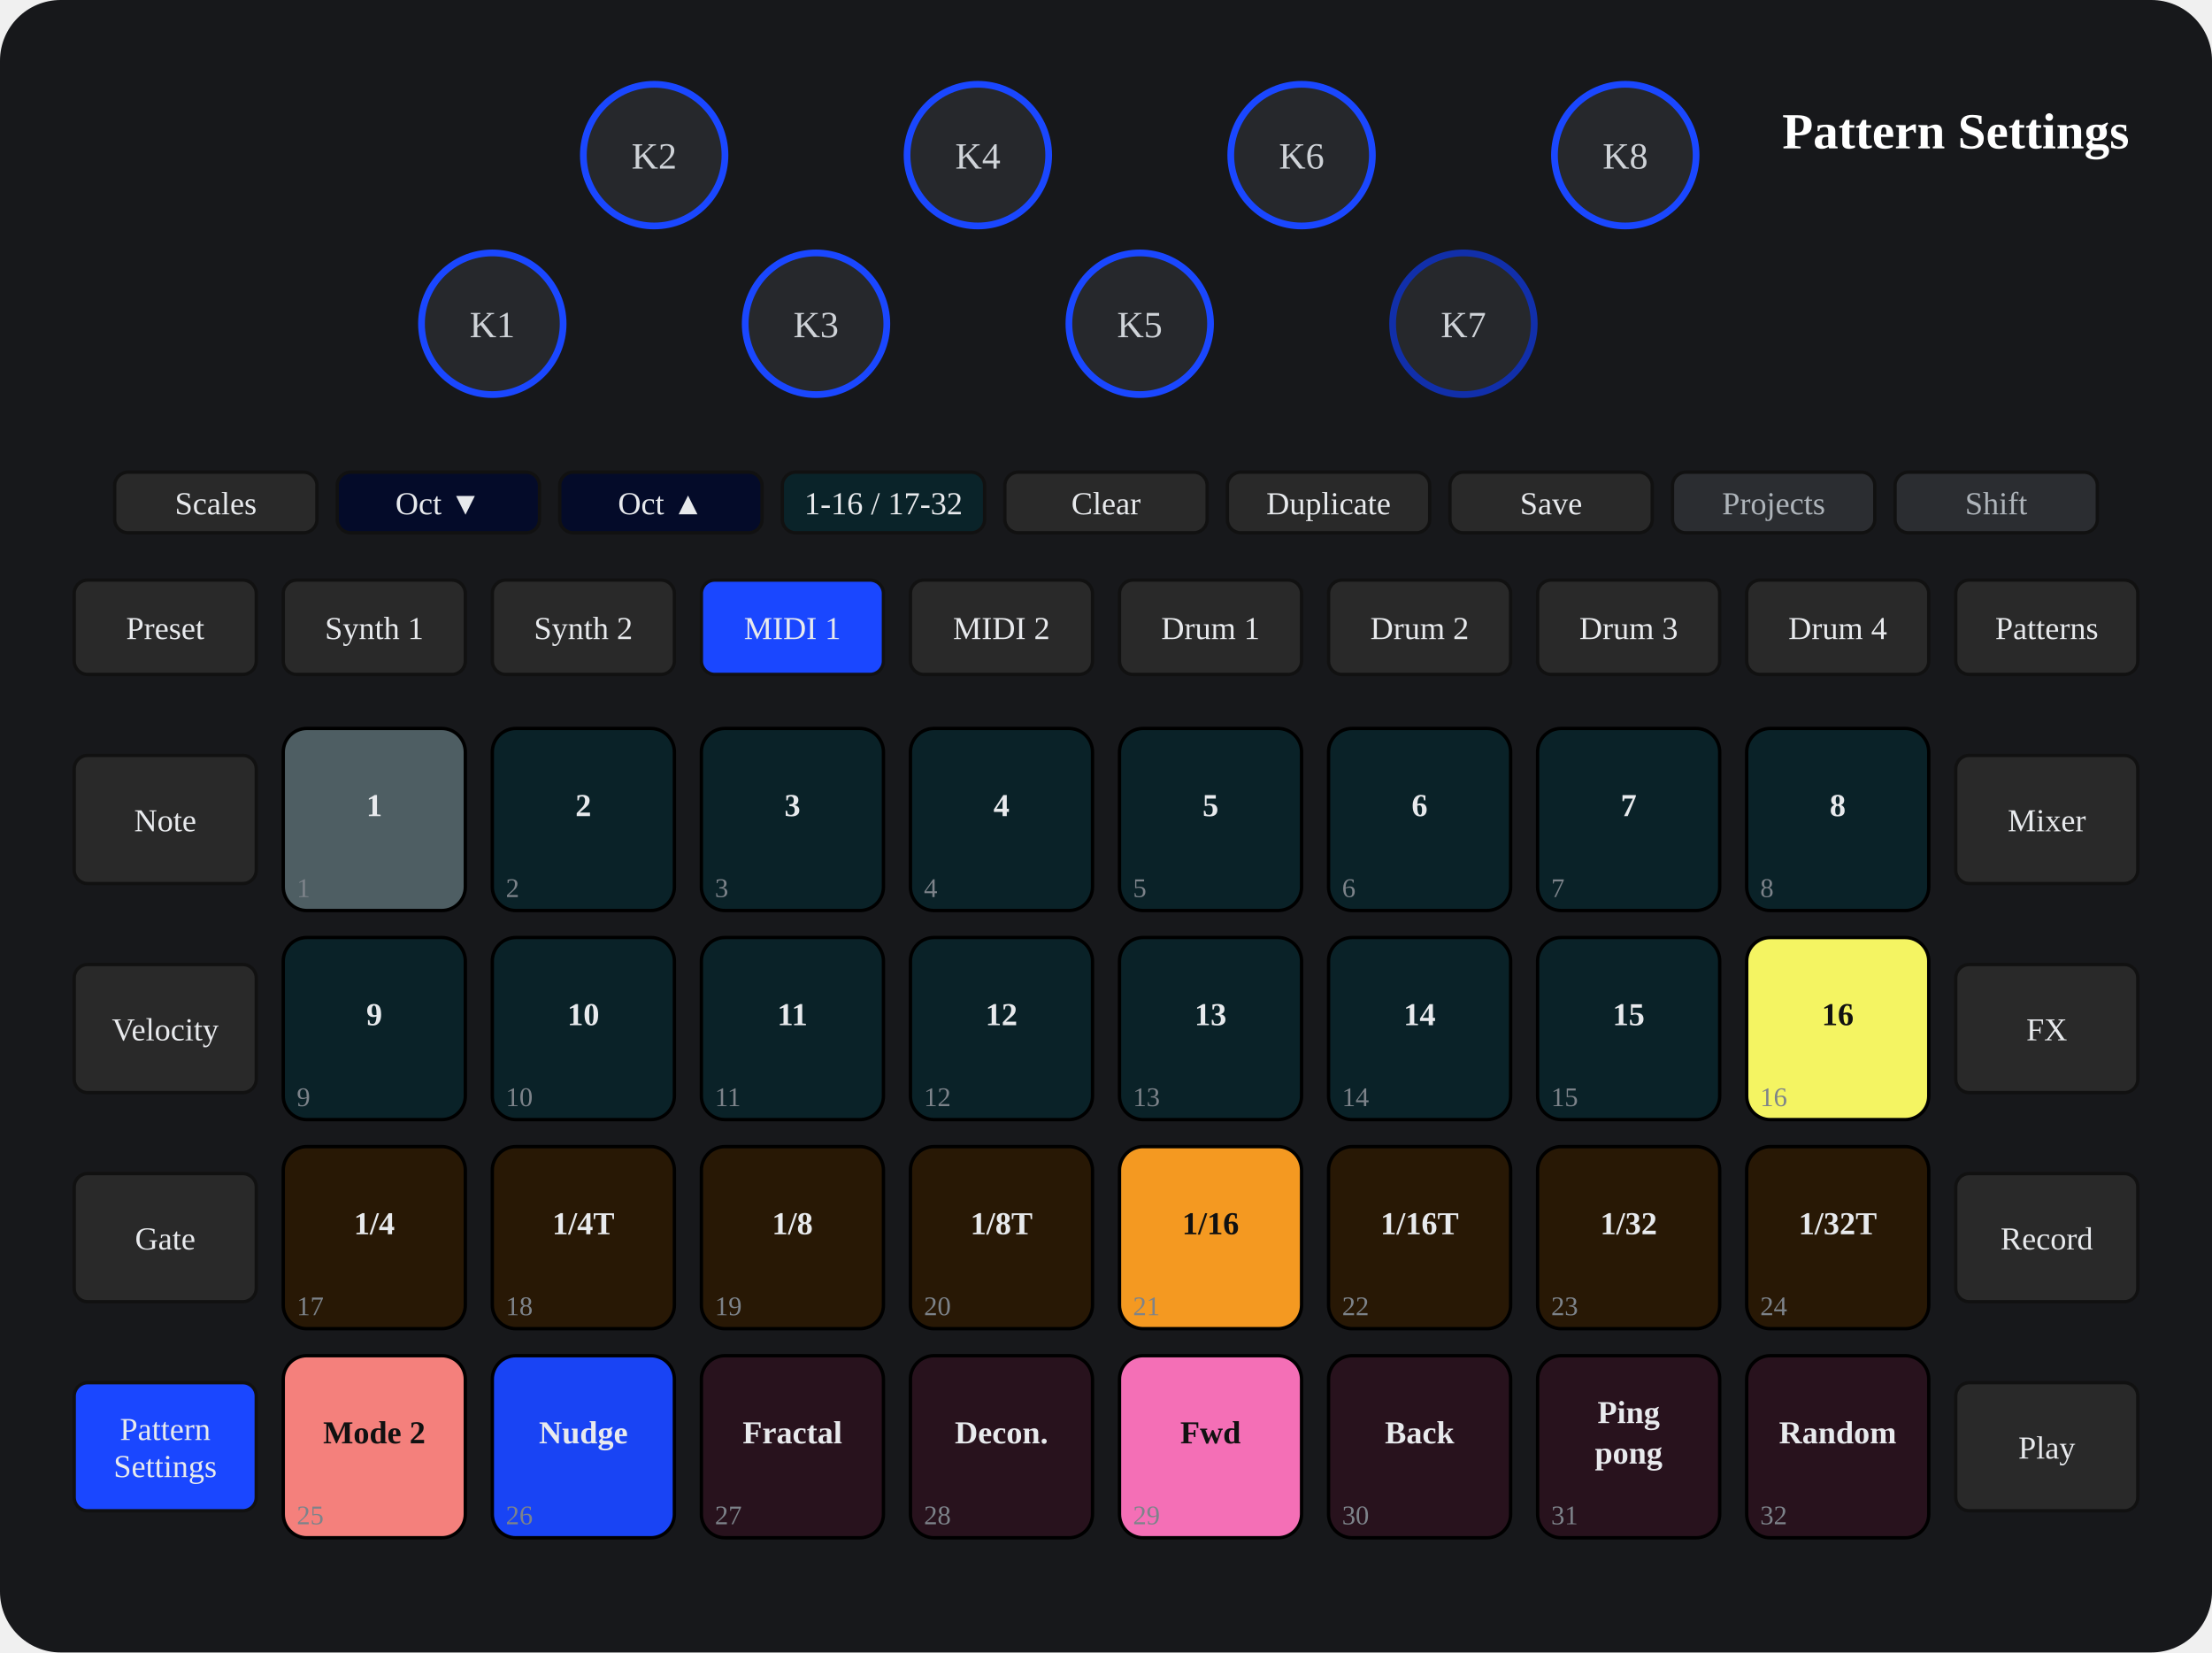
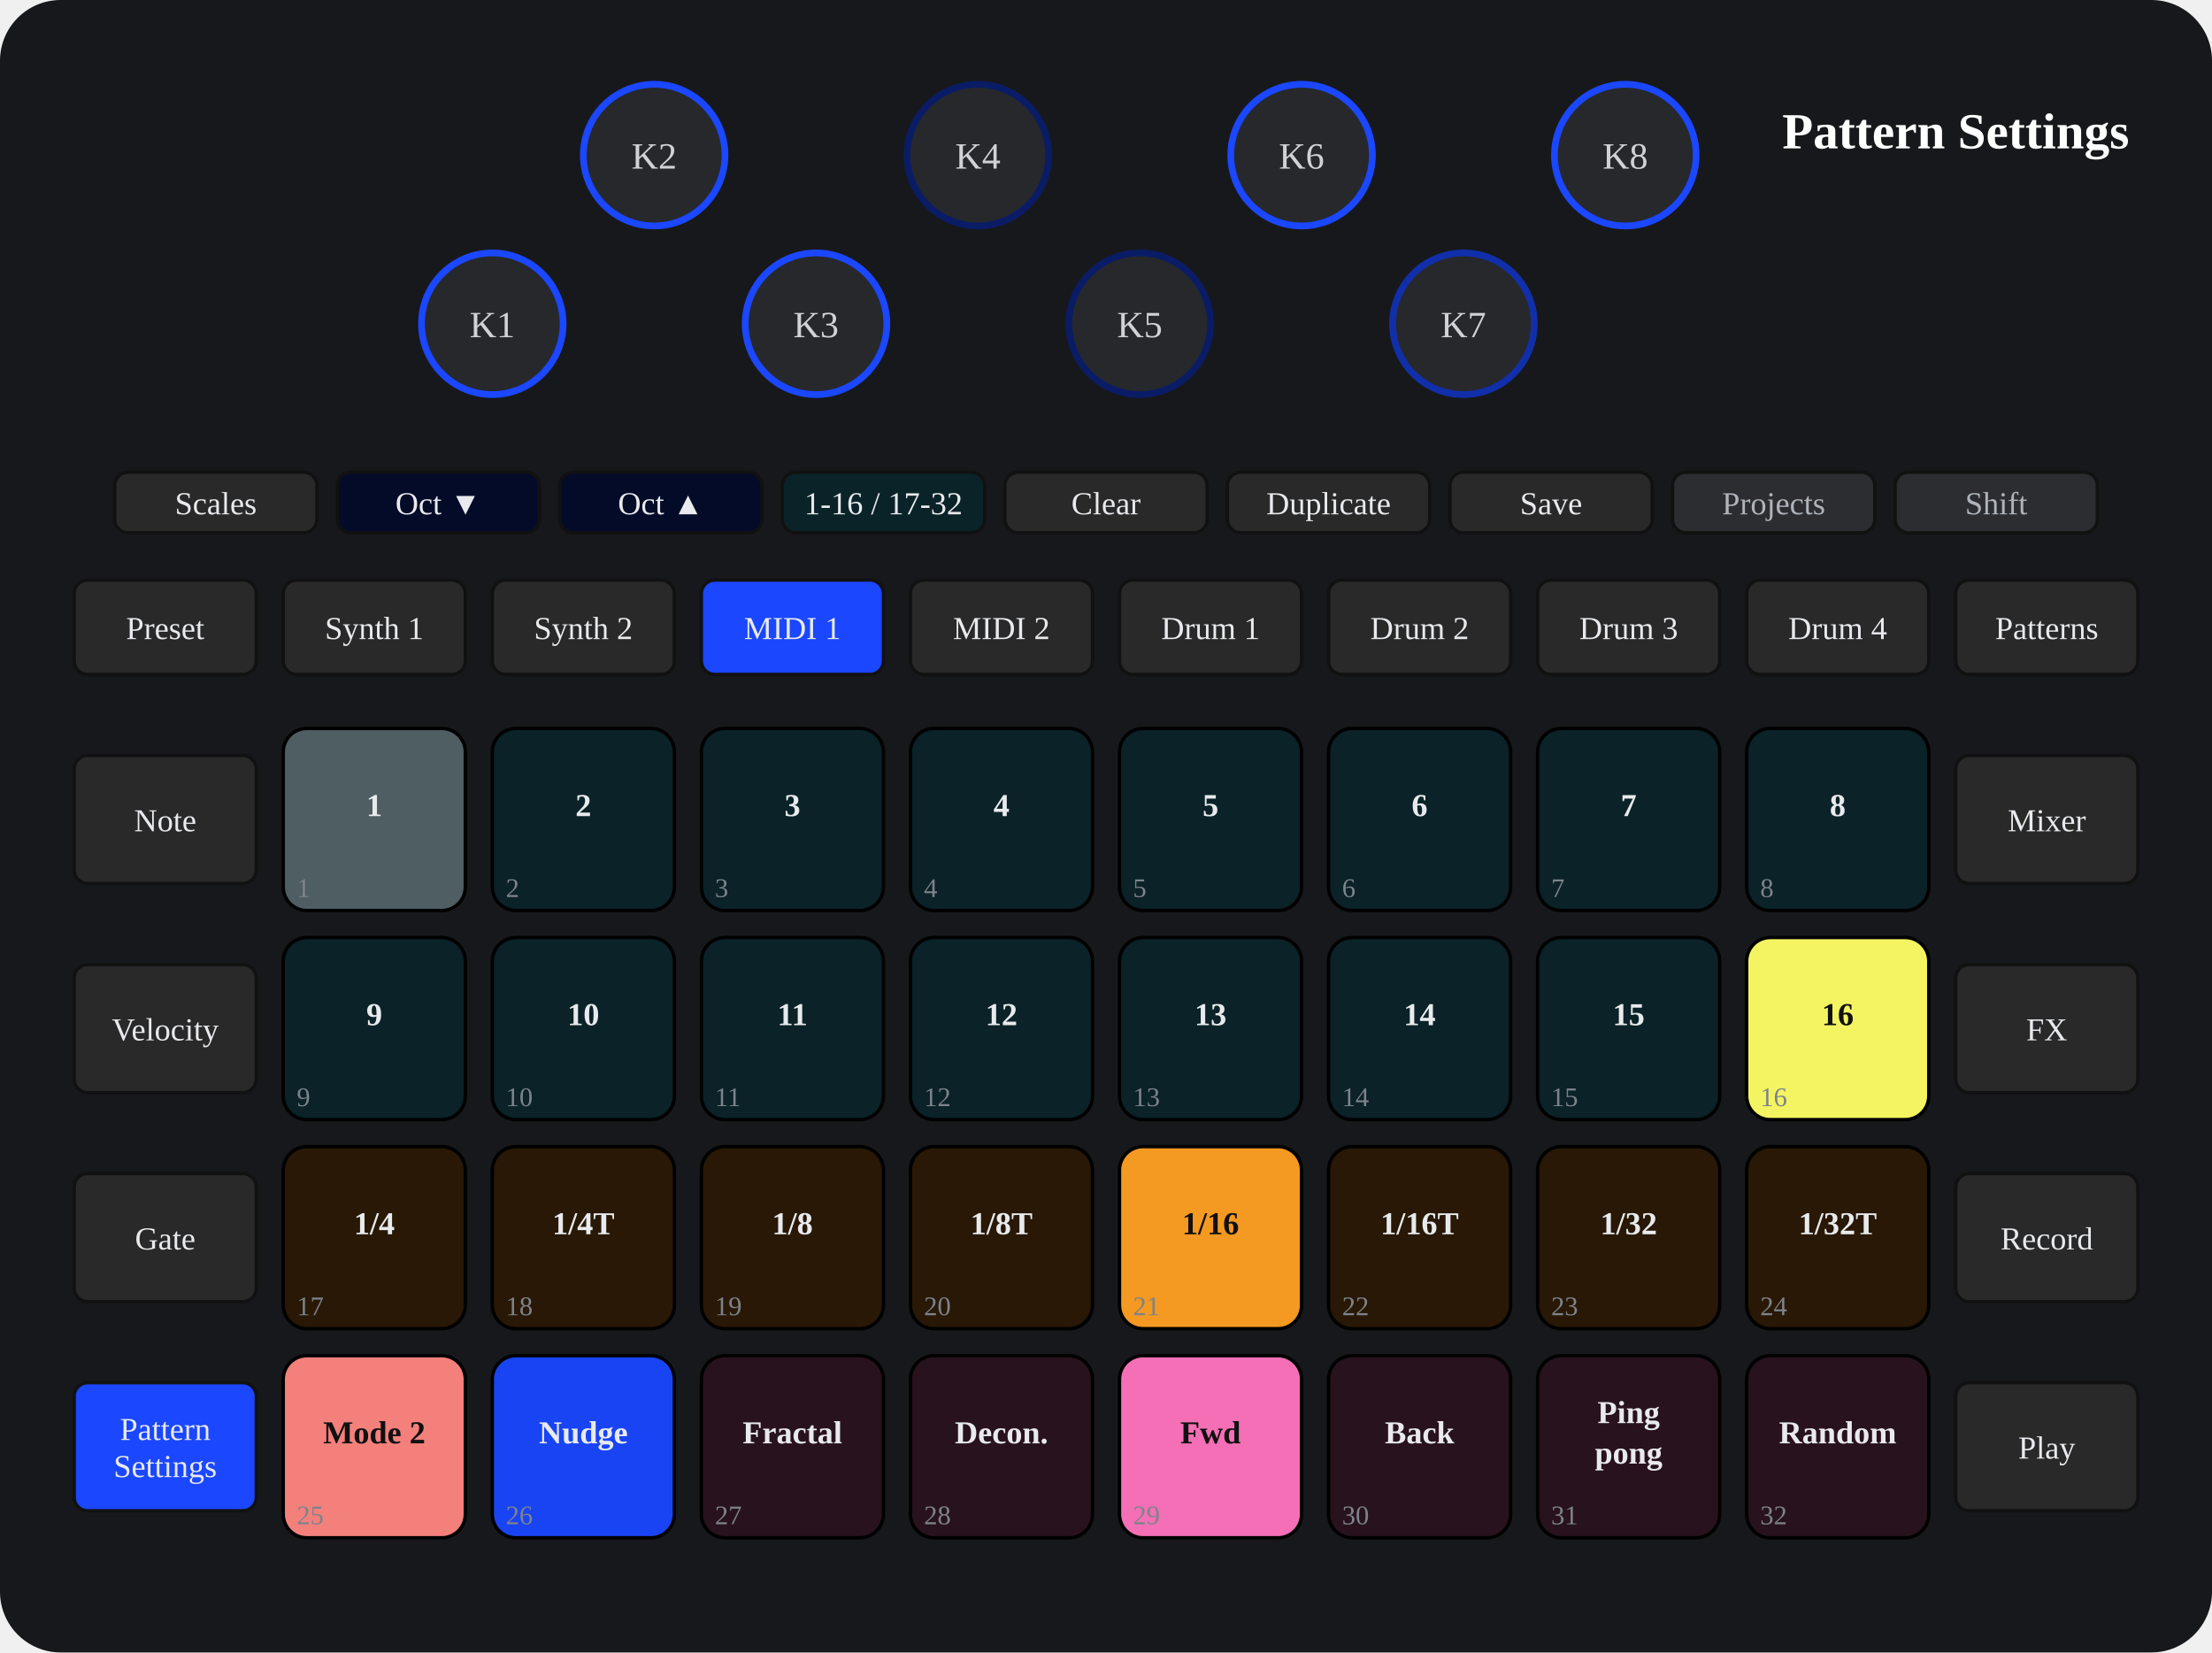
<svg xmlns="http://www.w3.org/2000/svg" viewBox="0 0 656 490" role="img" aria-label="Pattern Settings: pads 1-16 first and last step, 17-24 sync rate, 25 mode 2, 26 Nudge, 27 / 28 orders, 29-32 direction.">
  <rect x="0" y="0" width="656" height="490" rx="18" fill="#17181b" />
  <circle cx="146" cy="96" r="21" fill="#26282c" stroke="#1a47ff" stroke-width="2" />
  <text x="146" y="100" font-size="11" fill="#cfd3d8" text-anchor="middle">K1</text>
  <circle cx="194" cy="46" r="21" fill="#26282c" stroke="#1a47ff" stroke-width="2" />
  <text x="194" y="50" font-size="11" fill="#cfd3d8" text-anchor="middle">K2</text>
  <circle cx="242" cy="96" r="21" fill="#26282c" stroke="#1a47ff" stroke-width="2" />
  <text x="242" y="100" font-size="11" fill="#cfd3d8" text-anchor="middle">K3</text>
-   <circle cx="290" cy="46" r="21" fill="#26282c" stroke="#1a47ff" stroke-width="2" />
+   <circle cx="290" cy="46" r="21" fill="#26282c" stroke="#0a1c66" stroke-width="2" />
  <text x="290" y="50" font-size="11" fill="#cfd3d8" text-anchor="middle">K4</text>
-   <circle cx="338" cy="96" r="21" fill="#26282c" stroke="#1a47ff" stroke-width="2" />
+   <circle cx="338" cy="96" r="21" fill="#26282c" stroke="#0a1c66" stroke-width="2" />
  <text x="338" y="100" font-size="11" fill="#cfd3d8" text-anchor="middle">K5</text>
  <circle cx="386" cy="46" r="21" fill="#26282c" stroke="#1a47ff" stroke-width="2" />
  <text x="386" y="50" font-size="11" fill="#cfd3d8" text-anchor="middle">K6</text>
  <circle cx="434" cy="96" r="21" fill="#26282c" stroke="#112faa" stroke-width="2" />
  <text x="434" y="100" font-size="11" fill="#cfd3d8" text-anchor="middle">K7</text>
  <circle cx="482" cy="46" r="21" fill="#26282c" stroke="#1a47ff" stroke-width="2" />
  <text x="482" y="50" font-size="11" fill="#cfd3d8" text-anchor="middle">K8</text>
  <text x="580" y="44" font-size="15" font-weight="bold" fill="#ffffff" text-anchor="middle">Pattern Settings</text>
  <rect x="34" y="140" width="60" height="18" rx="4" fill="#292929" stroke="#111" />
  <text x="64.0" y="152.5" font-size="9.5" fill="#e8eaed" text-anchor="middle">Scales</text>
  <rect x="100" y="140" width="60" height="18" rx="4" fill="#040b29" stroke="#111" />
  <text x="130.0" y="152.5" font-size="9.5" fill="#e8eaed" text-anchor="middle">Oct ▼</text>
  <rect x="166" y="140" width="60" height="18" rx="4" fill="#040b29" stroke="#111" />
  <text x="196.0" y="152.5" font-size="9.5" fill="#e8eaed" text-anchor="middle">Oct ▲</text>
  <rect x="232" y="140" width="60" height="18" rx="4" fill="#0a2329" stroke="#111" />
  <text x="262.0" y="152.5" font-size="9.5" fill="#e8eaed" text-anchor="middle">1-16 / 17-32</text>
  <rect x="298" y="140" width="60" height="18" rx="4" fill="#292929" stroke="#111" />
  <text x="328.0" y="152.5" font-size="9.5" fill="#e8eaed" text-anchor="middle">Clear</text>
  <rect x="364" y="140" width="60" height="18" rx="4" fill="#292929" stroke="#111" />
  <text x="394.0" y="152.5" font-size="9.5" fill="#e8eaed" text-anchor="middle">Duplicate</text>
  <rect x="430" y="140" width="60" height="18" rx="4" fill="#292929" stroke="#111" />
  <text x="460.0" y="152.5" font-size="9.5" fill="#e8eaed" text-anchor="middle">Save</text>
  <rect x="496" y="140" width="60" height="18" rx="4" fill="#2b2d31" stroke="#111" />
  <text x="526.0" y="152.5" font-size="9.5" fill="#aeb4ba" text-anchor="middle">Projects</text>
  <rect x="562" y="140" width="60" height="18" rx="4" fill="#2b2d31" stroke="#111" />
  <text x="592.0" y="152.5" font-size="9.5" fill="#aeb4ba" text-anchor="middle">Shift</text>
  <rect x="22" y="172" width="54" height="28" rx="4" fill="#292929" stroke="#111" />
  <text x="49.0" y="189.5" font-size="9.5" fill="#e8eaed" text-anchor="middle">Preset</text>
  <rect x="84" y="172" width="54" height="28" rx="4" fill="#292929" stroke="#111" />
  <text x="111.0" y="189.5" font-size="9.5" fill="#e8eaed" text-anchor="middle">Synth 1</text>
  <rect x="146" y="172" width="54" height="28" rx="4" fill="#292929" stroke="#111" />
  <text x="173.0" y="189.5" font-size="9.5" fill="#e8eaed" text-anchor="middle">Synth 2</text>
  <rect x="208" y="172" width="54" height="28" rx="4" fill="#1a47ff" stroke="#111" />
  <text x="235.0" y="189.5" font-size="9.5" fill="#e8eaed" text-anchor="middle">MIDI 1</text>
  <rect x="270" y="172" width="54" height="28" rx="4" fill="#292929" stroke="#111" />
  <text x="297.0" y="189.5" font-size="9.5" fill="#e8eaed" text-anchor="middle">MIDI 2</text>
  <rect x="332" y="172" width="54" height="28" rx="4" fill="#292929" stroke="#111" />
  <text x="359.0" y="189.5" font-size="9.5" fill="#e8eaed" text-anchor="middle">Drum 1</text>
  <rect x="394" y="172" width="54" height="28" rx="4" fill="#292929" stroke="#111" />
  <text x="421.0" y="189.5" font-size="9.5" fill="#e8eaed" text-anchor="middle">Drum 2</text>
  <rect x="456" y="172" width="54" height="28" rx="4" fill="#292929" stroke="#111" />
  <text x="483.0" y="189.5" font-size="9.5" fill="#e8eaed" text-anchor="middle">Drum 3</text>
  <rect x="518" y="172" width="54" height="28" rx="4" fill="#292929" stroke="#111" />
  <text x="545.0" y="189.5" font-size="9.5" fill="#e8eaed" text-anchor="middle">Drum 4</text>
  <rect x="580" y="172" width="54" height="28" rx="4" fill="#292929" stroke="#111" />
  <text x="607.0" y="189.5" font-size="9.5" fill="#e8eaed" text-anchor="middle">Patterns</text>
  <rect x="22" y="224" width="54" height="38" rx="4" fill="#292929" stroke="#111" />
  <text x="49.0" y="246.5" font-size="9.5" fill="#e8eaed" text-anchor="middle">Note</text>
  <rect x="580" y="224" width="54" height="38" rx="4" fill="#292929" stroke="#111" />
  <text x="607.0" y="246.5" font-size="9.5" fill="#e8eaed" text-anchor="middle">Mixer</text>
  <rect x="22" y="286" width="54" height="38" rx="4" fill="#292929" stroke="#111" />
  <text x="49.0" y="308.5" font-size="9.5" fill="#e8eaed" text-anchor="middle">Velocity</text>
  <rect x="580" y="286" width="54" height="38" rx="4" fill="#292929" stroke="#111" />
  <text x="607.0" y="308.5" font-size="9.5" fill="#e8eaed" text-anchor="middle">FX</text>
  <rect x="22" y="348" width="54" height="38" rx="4" fill="#292929" stroke="#111" />
  <text x="49.0" y="370.5" font-size="9.5" fill="#e8eaed" text-anchor="middle">Gate</text>
  <rect x="580" y="348" width="54" height="38" rx="4" fill="#292929" stroke="#111" />
  <text x="607.0" y="370.5" font-size="9.5" fill="#e8eaed" text-anchor="middle">Record</text>
  <rect x="22" y="410" width="54" height="38" rx="4" fill="#1a47ff" stroke="#111" />
  <text x="49.0" y="427.0" font-size="9.5" fill="#e8eaed" text-anchor="middle">Pattern</text>
  <text x="49.0" y="438.0" font-size="9.5" fill="#e8eaed" text-anchor="middle">Settings</text>
  <rect x="580" y="410" width="54" height="38" rx="4" fill="#292929" stroke="#111" />
  <text x="607.0" y="432.5" font-size="9.5" fill="#e8eaed" text-anchor="middle">Play</text>
  <rect x="84" y="216" width="54" height="54" rx="7" fill="#516267" fill-opacity="0.95" stroke="#000" stroke-width="1" />
  <text x="111.0" y="242" font-size="9.5" fill="#e8eaed" text-anchor="middle" font-weight="bold">1</text>
  <text x="88" y="266" font-size="8" fill="#7d838a">1</text>
  <rect x="146" y="216" width="54" height="54" rx="7" fill="#0a2329" fill-opacity="0.95" stroke="#000" stroke-width="1" />
  <text x="173.0" y="242" font-size="9.5" fill="#e8eaed" text-anchor="middle" font-weight="bold">2</text>
  <text x="150" y="266" font-size="8" fill="#7d838a">2</text>
  <rect x="208" y="216" width="54" height="54" rx="7" fill="#0a2329" fill-opacity="0.95" stroke="#000" stroke-width="1" />
  <text x="235.0" y="242" font-size="9.5" fill="#e8eaed" text-anchor="middle" font-weight="bold">3</text>
  <text x="212" y="266" font-size="8" fill="#7d838a">3</text>
  <rect x="270" y="216" width="54" height="54" rx="7" fill="#0a2329" fill-opacity="0.95" stroke="#000" stroke-width="1" />
  <text x="297.0" y="242" font-size="9.5" fill="#e8eaed" text-anchor="middle" font-weight="bold">4</text>
  <text x="274" y="266" font-size="8" fill="#7d838a">4</text>
  <rect x="332" y="216" width="54" height="54" rx="7" fill="#0a2329" fill-opacity="0.95" stroke="#000" stroke-width="1" />
  <text x="359.0" y="242" font-size="9.5" fill="#e8eaed" text-anchor="middle" font-weight="bold">5</text>
  <text x="336" y="266" font-size="8" fill="#7d838a">5</text>
  <rect x="394" y="216" width="54" height="54" rx="7" fill="#0a2329" fill-opacity="0.95" stroke="#000" stroke-width="1" />
  <text x="421.0" y="242" font-size="9.5" fill="#e8eaed" text-anchor="middle" font-weight="bold">6</text>
  <text x="398" y="266" font-size="8" fill="#7d838a">6</text>
  <rect x="456" y="216" width="54" height="54" rx="7" fill="#0a2329" fill-opacity="0.95" stroke="#000" stroke-width="1" />
  <text x="483.0" y="242" font-size="9.5" fill="#e8eaed" text-anchor="middle" font-weight="bold">7</text>
  <text x="460" y="266" font-size="8" fill="#7d838a">7</text>
  <rect x="518" y="216" width="54" height="54" rx="7" fill="#0a2329" fill-opacity="0.95" stroke="#000" stroke-width="1" />
  <text x="545.0" y="242" font-size="9.5" fill="#e8eaed" text-anchor="middle" font-weight="bold">8</text>
  <text x="522" y="266" font-size="8" fill="#7d838a">8</text>
  <rect x="84" y="278" width="54" height="54" rx="7" fill="#0a2329" fill-opacity="0.95" stroke="#000" stroke-width="1" />
  <text x="111.0" y="304" font-size="9.5" fill="#e8eaed" text-anchor="middle" font-weight="bold">9</text>
  <text x="88" y="328" font-size="8" fill="#7d838a">9</text>
  <rect x="146" y="278" width="54" height="54" rx="7" fill="#0a2329" fill-opacity="0.95" stroke="#000" stroke-width="1" />
  <text x="173.0" y="304" font-size="9.5" fill="#e8eaed" text-anchor="middle" font-weight="bold">10</text>
  <text x="150" y="328" font-size="8" fill="#7d838a">10</text>
  <rect x="208" y="278" width="54" height="54" rx="7" fill="#0a2329" fill-opacity="0.95" stroke="#000" stroke-width="1" />
  <text x="235.0" y="304" font-size="9.5" fill="#e8eaed" text-anchor="middle" font-weight="bold">11</text>
  <text x="212" y="328" font-size="8" fill="#7d838a">11</text>
  <rect x="270" y="278" width="54" height="54" rx="7" fill="#0a2329" fill-opacity="0.95" stroke="#000" stroke-width="1" />
  <text x="297.0" y="304" font-size="9.5" fill="#e8eaed" text-anchor="middle" font-weight="bold">12</text>
  <text x="274" y="328" font-size="8" fill="#7d838a">12</text>
  <rect x="332" y="278" width="54" height="54" rx="7" fill="#0a2329" fill-opacity="0.95" stroke="#000" stroke-width="1" />
  <text x="359.0" y="304" font-size="9.5" fill="#e8eaed" text-anchor="middle" font-weight="bold">13</text>
  <text x="336" y="328" font-size="8" fill="#7d838a">13</text>
  <rect x="394" y="278" width="54" height="54" rx="7" fill="#0a2329" fill-opacity="0.95" stroke="#000" stroke-width="1" />
  <text x="421.0" y="304" font-size="9.5" fill="#e8eaed" text-anchor="middle" font-weight="bold">14</text>
  <text x="398" y="328" font-size="8" fill="#7d838a">14</text>
  <rect x="456" y="278" width="54" height="54" rx="7" fill="#0a2329" fill-opacity="0.95" stroke="#000" stroke-width="1" />
  <text x="483.0" y="304" font-size="9.5" fill="#e8eaed" text-anchor="middle" font-weight="bold">15</text>
  <text x="460" y="328" font-size="8" fill="#7d838a">15</text>
  <rect x="518" y="278" width="54" height="54" rx="7" fill="#ffff66" fill-opacity="0.95" stroke="#000" stroke-width="1" />
  <text x="545.0" y="304" font-size="9.5" fill="#111" text-anchor="middle" font-weight="bold">16</text>
  <text x="522" y="328" font-size="8" fill="#7d838a">16</text>
  <rect x="84" y="340" width="54" height="54" rx="7" fill="#291905" fill-opacity="0.95" stroke="#000" stroke-width="1" />
  <text x="111.0" y="366" font-size="9.5" fill="#e8eaed" text-anchor="middle" font-weight="bold">1/4</text>
  <text x="88" y="390" font-size="8" fill="#7d838a">17</text>
  <rect x="146" y="340" width="54" height="54" rx="7" fill="#291905" fill-opacity="0.95" stroke="#000" stroke-width="1" />
  <text x="173.0" y="366" font-size="9.5" fill="#e8eaed" text-anchor="middle" font-weight="bold">1/4T</text>
  <text x="150" y="390" font-size="8" fill="#7d838a">18</text>
  <rect x="208" y="340" width="54" height="54" rx="7" fill="#291905" fill-opacity="0.95" stroke="#000" stroke-width="1" />
  <text x="235.0" y="366" font-size="9.5" fill="#e8eaed" text-anchor="middle" font-weight="bold">1/8</text>
  <text x="212" y="390" font-size="8" fill="#7d838a">19</text>
  <rect x="270" y="340" width="54" height="54" rx="7" fill="#291905" fill-opacity="0.95" stroke="#000" stroke-width="1" />
  <text x="297.0" y="366" font-size="9.5" fill="#e8eaed" text-anchor="middle" font-weight="bold">1/8T</text>
  <text x="274" y="390" font-size="8" fill="#7d838a">20</text>
  <rect x="332" y="340" width="54" height="54" rx="7" fill="#ffa022" fill-opacity="0.95" stroke="#000" stroke-width="1" />
  <text x="359.0" y="366" font-size="9.5" fill="#111" text-anchor="middle" font-weight="bold">1/16</text>
  <text x="336" y="390" font-size="8" fill="#7d838a">21</text>
  <rect x="394" y="340" width="54" height="54" rx="7" fill="#291905" fill-opacity="0.95" stroke="#000" stroke-width="1" />
  <text x="421.0" y="366" font-size="9.5" fill="#e8eaed" text-anchor="middle" font-weight="bold">1/16T</text>
  <text x="398" y="390" font-size="8" fill="#7d838a">22</text>
  <rect x="456" y="340" width="54" height="54" rx="7" fill="#291905" fill-opacity="0.95" stroke="#000" stroke-width="1" />
  <text x="483.0" y="366" font-size="9.5" fill="#e8eaed" text-anchor="middle" font-weight="bold">1/32</text>
  <text x="460" y="390" font-size="8" fill="#7d838a">23</text>
  <rect x="518" y="340" width="54" height="54" rx="7" fill="#291905" fill-opacity="0.95" stroke="#000" stroke-width="1" />
  <text x="545.0" y="366" font-size="9.5" fill="#e8eaed" text-anchor="middle" font-weight="bold">1/32T</text>
  <text x="522" y="390" font-size="8" fill="#7d838a">24</text>
  <rect x="84" y="402" width="54" height="54" rx="7" fill="#ff8682" fill-opacity="0.95" stroke="#000" stroke-width="1" />
  <text x="111.0" y="428" font-size="9.5" fill="#111" text-anchor="middle" font-weight="bold">Mode 2</text>
  <text x="88" y="452" font-size="8" fill="#7d838a">25</text>
  <rect x="146" y="402" width="54" height="54" rx="7" fill="#1a47ff" fill-opacity="0.95" stroke="#000" stroke-width="1" />
  <text x="173.0" y="428" font-size="9.5" fill="#e8eaed" text-anchor="middle" font-weight="bold">Nudge</text>
  <text x="150" y="452" font-size="8" fill="#7d838a">26</text>
  <rect x="208" y="402" width="54" height="54" rx="7" fill="#29121e" fill-opacity="0.95" stroke="#000" stroke-width="1" />
  <text x="235.0" y="428" font-size="9.5" fill="#e8eaed" text-anchor="middle" font-weight="bold">Fractal</text>
  <text x="212" y="452" font-size="8" fill="#7d838a">27</text>
  <rect x="270" y="402" width="54" height="54" rx="7" fill="#29121e" fill-opacity="0.95" stroke="#000" stroke-width="1" />
  <text x="297.0" y="428" font-size="9.5" fill="#e8eaed" text-anchor="middle" font-weight="bold">Decon.</text>
  <text x="274" y="452" font-size="8" fill="#7d838a">28</text>
  <rect x="332" y="402" width="54" height="54" rx="7" fill="#ff74be" fill-opacity="0.95" stroke="#000" stroke-width="1" />
  <text x="359.0" y="428" font-size="9.5" fill="#111" text-anchor="middle" font-weight="bold">Fwd</text>
  <text x="336" y="452" font-size="8" fill="#7d838a">29</text>
  <rect x="394" y="402" width="54" height="54" rx="7" fill="#29121e" fill-opacity="0.95" stroke="#000" stroke-width="1" />
  <text x="421.0" y="428" font-size="9.5" fill="#e8eaed" text-anchor="middle" font-weight="bold">Back</text>
  <text x="398" y="452" font-size="8" fill="#7d838a">30</text>
  <rect x="456" y="402" width="54" height="54" rx="7" fill="#29121e" fill-opacity="0.95" stroke="#000" stroke-width="1" />
  <text x="483.0" y="422" font-size="9.5" fill="#e8eaed" text-anchor="middle" font-weight="bold">Ping</text>
  <text x="483.0" y="434" font-size="9.5" fill="#e8eaed" text-anchor="middle" font-weight="bold">pong</text>
  <text x="460" y="452" font-size="8" fill="#7d838a">31</text>
  <rect x="518" y="402" width="54" height="54" rx="7" fill="#29121e" fill-opacity="0.95" stroke="#000" stroke-width="1" />
  <text x="545.0" y="428" font-size="9.5" fill="#e8eaed" text-anchor="middle" font-weight="bold">Random</text>
  <text x="522" y="452" font-size="8" fill="#7d838a">32</text>
</svg>
